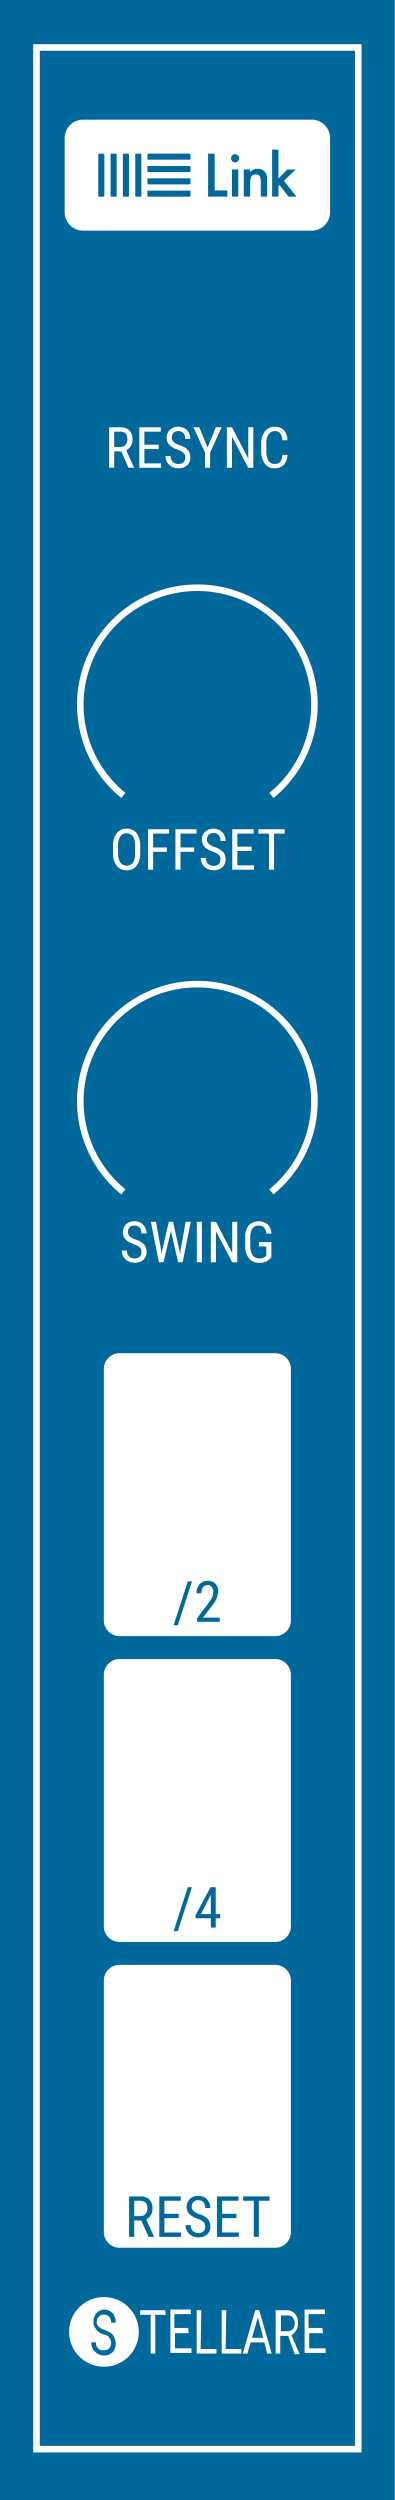
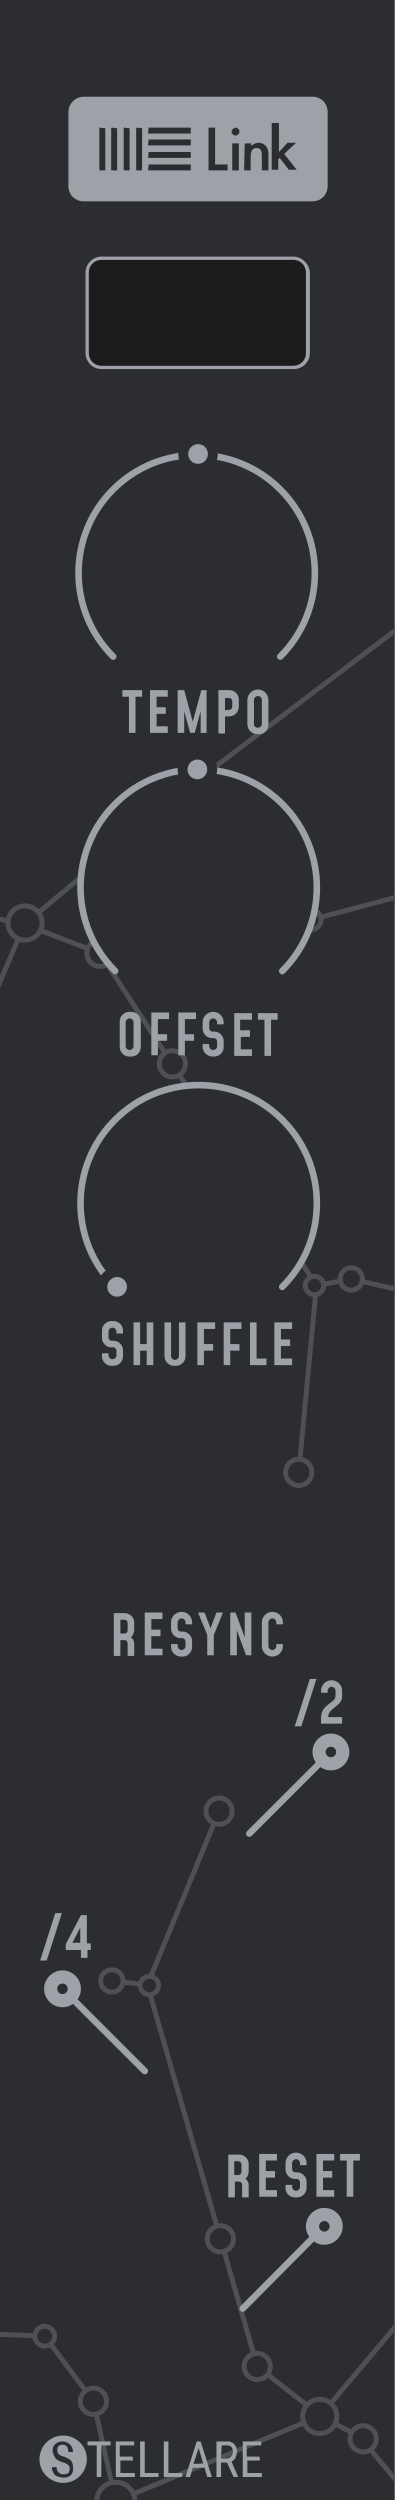
<svg xmlns="http://www.w3.org/2000/svg" id="Layer_1" data-name="Layer 1" width="60" height="380" viewBox="0 0 60 380">
-   <rect width="60" height="380" style="fill: #00689a" />
-   <path id="rect6" d="M18.041,252.176H41.959a2.388,2.388,0,0,1,2.258,2.499v38.001a2.388,2.388,0,0,1-2.258,2.499H18.041a2.388,2.388,0,0,1-2.258-2.499V254.675A2.388,2.388,0,0,1,18.041,252.176Z" style="fill: #fff" />
-   <path id="rect6-2" data-name="rect6" d="M18.041,298.661H41.959a2.388,2.388,0,0,1,2.258,2.499v38.001a2.388,2.388,0,0,1-2.258,2.499H18.041a2.388,2.388,0,0,1-2.258-2.499V301.161A2.388,2.388,0,0,1,18.041,298.661Z" style="fill: #fff" />
-   <g>
+   <defs>
+     <clipPath id="clip-path">
+       <rect width="60" height="380" fill="none" />
+     </clipPath>
+   </defs>
+   <g id="background">
+     <path id="path33453" d="M0,0H60V380H0Z" fill="#2c2d30" />
+   </g>
+   <g id="FUN">
    <g>
-       <circle cx="15.8" cy="354.447" r="5.3" style="fill: #fff" />
-       <path d="M15.8,354.847a2.285,2.285,0,0,1-1.2-.8,1.594,1.594,0,0,1-.4-1.2,1.901,1.901,0,0,1,.5-1.3,1.656,1.656,0,0,1,1.2-.5,1.613,1.613,0,0,1,.9.3,1.345,1.345,0,0,1,.6.7,2.958,2.958,0,0,1,.2,1h-.7a1.222,1.222,0,0,0-.3-.9,1.101,1.101,0,0,0-1.9.8.908.908,0,0,0,.3.7,1.934,1.934,0,0,0,.9.5,9.295,9.295,0,0,1,1,.5,1.794,1.794,0,0,1,.5.7,2.388,2.388,0,0,1,.2.9,1.901,1.901,0,0,1-.5,1.3,1.728,1.728,0,0,1-1.3.5,1.93,1.93,0,0,1-1-.3,2.336,2.336,0,0,1-.7-.7,1.645,1.645,0,0,1-.2-1h.7a1.061,1.061,0,0,0,1.2,1.2,1.136,1.136,0,0,0,.8-.3,1.217,1.217,0,0,0,0-1.6C16.6,355.147,16.2,354.947,15.8,354.847Z" style="fill: #00689a" />
+       <g clip-path="url(#clip-path)">
+         <g>
+           <g>
+             <line x1="45.4" y1="223.8" x2="48.1" y2="195.4" fill="none" stroke="#4f5056" stroke-linecap="round" stroke-miterlimit="10" stroke-width="0.75" />
+             <line x1="63" y1="196.6" x2="53.4" y2="194.4" fill="none" stroke="#4f5056" stroke-linecap="round" stroke-miterlimit="10" stroke-width="0.75" />
+             <line x1="48.1" y1="195.4" x2="53.4" y2="194.4" fill="none" stroke="#4f5056" stroke-linecap="round" stroke-miterlimit="10" stroke-width="0.75" />
+             <line x1="15.2" y1="144.9" x2="48.1" y2="195.4" fill="none" stroke="#4f5056" stroke-linecap="round" stroke-miterlimit="10" stroke-width="0.75" />
+             <line x1="3.7" y1="140.5" x2="15.2" y2="144.9" fill="none" stroke="#4f5056" stroke-linecap="round" stroke-miterlimit="10" stroke-width="0.75" />
+             <line x1="-7.8" y1="167.7" x2="3.7" y2="140.5" fill="none" stroke="#4f5056" stroke-linecap="round" stroke-miterlimit="10" stroke-width="0.75" />
+             <line x1="29.6" y1="118.9" x2="3.7" y2="140.5" fill="none" stroke="#4f5056" stroke-linecap="round" stroke-miterlimit="10" stroke-width="0.75" />
+             <line x1="37.4" y1="132.6" x2="29.6" y2="118.9" fill="none" stroke="#4f5056" stroke-linecap="round" stroke-miterlimit="10" stroke-width="0.75" />
+             <line x1="47.3" y1="139.8" x2="37.4" y2="132.6" fill="none" stroke="#4f5056" stroke-linecap="round" stroke-miterlimit="10" stroke-width="0.75" />
+             <line x1="74.1" y1="132.7" x2="47.3" y2="139.8" fill="none" stroke="#4f5056" stroke-linecap="round" stroke-miterlimit="10" stroke-width="0.75" />
+             <line x1="70" y1="88.3" x2="29.6" y2="118.9" fill="none" stroke="#4f5056" stroke-linecap="round" stroke-miterlimit="10" stroke-width="0.75" />
+             <line x1="-3.1" y1="139.1" x2="3.7" y2="140.5" fill="none" stroke="#4f5056" stroke-linecap="round" stroke-miterlimit="10" stroke-width="0.75" />
+           </g>
+           <g>
+             <circle cx="47.3" cy="139.8" r="1.5" fill="#2c2d30" stroke="#4f5056" stroke-linecap="round" stroke-miterlimit="10" stroke-width="0.75" />
+             <circle cx="37.4" cy="132.6" r="2" fill="#2c2d30" stroke="#4f5056" stroke-linecap="round" stroke-miterlimit="10" stroke-width="0.75" />
+             <circle cx="29.6" cy="118.9" r="2.9" fill="#2c2d30" stroke="#4f5056" stroke-linecap="round" stroke-miterlimit="10" stroke-width="0.75" />
+             <circle cx="15.2" cy="144.9" r="2" fill="#2c2d30" stroke="#4f5056" stroke-linecap="round" stroke-miterlimit="10" stroke-width="0.75" />
+             <circle cx="3.8" cy="140.3" r="2.6" fill="#2c2d30" stroke="#4f5056" stroke-linecap="round" stroke-miterlimit="10" stroke-width="0.75" />
+             <circle cx="26.2" cy="161.7" r="2" fill="#2c2d30" stroke="#4f5056" stroke-linecap="round" stroke-miterlimit="10" stroke-width="0.75" />
+             <circle cx="47.8" cy="195.4" r="1.4" fill="#2c2d30" stroke="#4f5056" stroke-linecap="round" stroke-miterlimit="10" stroke-width="0.75" />
+             <circle cx="53.4" cy="194.4" r="1.7" fill="#2c2d30" stroke="#4f5056" stroke-linecap="round" stroke-miterlimit="10" stroke-width="0.75" />
+             <circle cx="62.3" cy="196.6" r="2" fill="#2c2d30" stroke="#4f5056" stroke-linecap="round" stroke-miterlimit="10" stroke-width="0.75" />
+             <circle cx="45.4" cy="223.8" r="2" fill="#2c2d30" stroke="#4f5056" stroke-linecap="round" stroke-miterlimit="10" stroke-width="0.75" />
+           </g>
+         </g>
+       </g>
+       <g clip-path="url(#clip-path)">
+         <g>
+           <g>
+             <line x1="33.3" y1="275.3" x2="22.4" y2="301.7" fill="none" stroke="#4f5056" stroke-linecap="round" stroke-miterlimit="10" stroke-width="0.75" />
+             <line x1="22.4" y1="301.7" x2="17" y2="301.1" fill="none" stroke="#4f5056" stroke-linecap="round" stroke-miterlimit="10" stroke-width="0.75" />
+             <line x1="39.1" y1="359.7" x2="22.4" y2="301.7" fill="none" stroke="#4f5056" stroke-linecap="round" stroke-miterlimit="10" stroke-width="0.75" />
+             <line x1="48.7" y1="367.2" x2="39.1" y2="359.7" fill="none" stroke="#4f5056" stroke-linecap="round" stroke-miterlimit="10" stroke-width="0.75" />
+             <line x1="67.7" y1="344.6" x2="48.7" y2="367.2" fill="none" stroke="#4f5056" stroke-linecap="round" stroke-miterlimit="10" stroke-width="0.75" />
+             <line x1="17.6" y1="380.2" x2="48.7" y2="367.2" fill="none" stroke="#4f5056" stroke-linecap="round" stroke-miterlimit="10" stroke-width="0.75" />
+             <line x1="14.2" y1="365" x2="17.6" y2="380.2" fill="none" stroke="#4f5056" stroke-linecap="round" stroke-miterlimit="10" stroke-width="0.75" />
+             <line x1="6.8" y1="355.1" x2="14.2" y2="365" fill="none" stroke="#4f5056" stroke-linecap="round" stroke-miterlimit="10" stroke-width="0.75" />
+             <line x1="-20.8" y1="354" x2="6.8" y2="355.1" fill="none" stroke="#4f5056" stroke-linecap="round" stroke-miterlimit="10" stroke-width="0.75" />
+             <line x1="-29.9" y1="397.7" x2="17.6" y2="380.2" fill="none" stroke="#4f5056" stroke-linecap="round" stroke-miterlimit="10" stroke-width="0.75" />
+             <line x1="54.8" y1="370.5" x2="48.7" y2="367.2" fill="none" stroke="#4f5056" stroke-linecap="round" stroke-miterlimit="10" stroke-width="0.75" />
+             <line x1="68.1" y1="386.6" x2="54.8" y2="370.5" fill="none" stroke="#4f5056" stroke-linecap="round" stroke-miterlimit="10" stroke-width="0.75" />
+           </g>
+           <g>
+             <circle cx="6.8" cy="355.1" r="1.5" fill="#2c2d30" stroke="#4f5056" stroke-linecap="round" stroke-miterlimit="10" stroke-width="0.75" />
+             <circle cx="14.2" cy="365" r="2" fill="#2c2d30" stroke="#4f5056" stroke-linecap="round" stroke-miterlimit="10" stroke-width="0.75" />
+             <circle cx="17.6" cy="380.2" r="2.9" fill="#2c2d30" stroke="#4f5056" stroke-linecap="round" stroke-miterlimit="10" stroke-width="0.75" />
+             <circle cx="39.1" cy="359.7" r="2" fill="#2c2d30" stroke="#4f5056" stroke-linecap="round" stroke-miterlimit="10" stroke-width="0.75" />
+             <circle cx="48.6" cy="367.3" r="2.6" fill="#2c2d30" stroke="#4f5056" stroke-linecap="round" stroke-miterlimit="10" stroke-width="0.75" />
+             <circle cx="55.2" cy="370.7" r="2" fill="#2c2d30" stroke="#4f5056" stroke-linecap="round" stroke-miterlimit="10" stroke-width="0.75" />
+             <circle cx="33.5" cy="340.3" r="2" fill="#2c2d30" stroke="#4f5056" stroke-linecap="round" stroke-miterlimit="10" stroke-width="0.75" />
+             <circle cx="22.7" cy="301.8" r="1.4" fill="#2c2d30" stroke="#4f5056" stroke-linecap="round" stroke-miterlimit="10" stroke-width="0.75" />
+             <circle cx="16.999" cy="301.101" r="1.7" transform="translate(-3.07034 0.18906) rotate(-0.58443)" fill="#2c2d30" stroke="#4f5056" stroke-linecap="round" stroke-miterlimit="10" stroke-width="0.75" />
+             <circle cx="33.3" cy="275.3" r="2" fill="#2c2d30" stroke="#4f5056" stroke-linecap="round" stroke-miterlimit="10" stroke-width="0.75" />
+           </g>
+         </g>
+       </g>
+     </g>
+   </g>
+   <g id="PRINT">
+     <path d="M17.2,99.8a17.961,17.961,0,1,1,25.4,0" fill="#2c2d30" stroke="#9ea1a8" stroke-linecap="round" stroke-miterlimit="10" />
+     <g>
+       <line x1="36.9" y1="350.9" x2="49.2" y2="338.5" fill="none" stroke="#9ea1a8" stroke-linecap="round" stroke-miterlimit="10" />
+       <g>
+         <circle cx="49.3" cy="338.4" r="2.3" fill="#9ea1a8" stroke="#9ea1a8" stroke-linecap="round" stroke-miterlimit="10" />
+         <circle cx="49.3" cy="338.4" r="0.8" fill="#2c2d30" />
+       </g>
    </g>
    <g>
-       <path d="M25.2,351.847H23.6v5.9h-.7v-5.9H21.3v-.7h3.8Z" style="fill: #fff" />
-       <path d="M28.7,354.647H26.6v2.3h2.5v.7H25.9v-6.6H29v.7H26.5v2.1h2.1Z" style="fill: #fff" />
-       <path d="M30.5,357.047h2.4v.7h-3v-6.6h.7Z" style="fill: #fff" />
-       <path d="M34.3,357.047h2.4v.7h-3v-6.6h.7Z" style="fill: #fff" />
-       <path d="M40.2,356.047H38.1l-.5,1.7h-.7l1.9-6.6h.6l1.9,6.6h-.7Zm-1.9-.7H40l-.8-3.1Z" style="fill: #fff" />
-       <path d="M43.8,355.047H42.6v2.7h-.7v-6.6h1.6a1.728,1.728,0,0,1,1.3.5,2.07,2.07,0,0,1,.5,1.5,2.016,2.016,0,0,1-.3,1.1,2.337,2.337,0,0,1-.7.7l1.2,2.8v.1h-.7Zm-1.1-.7h1a1.136,1.136,0,0,0,.8-.3,1.5,1.5,0,0,0,0-1.8.984.984,0,0,0-.8-.3h-1Z" style="fill: #fff" />
-       <path d="M49.1,354.647H47v2.3h2.5v.7H46.3v-6.6h3.1v.7H46.9v2.1H49Z" style="fill: #fff" />
+       <line x1="22" y1="314.8" x2="9.6" y2="302.4" fill="none" stroke="#9ea1a8" stroke-linecap="round" stroke-miterlimit="10" />
+       <g>
+         <circle cx="9.5" cy="302.3" r="2.3" fill="#9ea1a8" stroke="#9ea1a8" stroke-linecap="round" stroke-miterlimit="10" />
+         <circle cx="9.5" cy="302.3" r="0.8" fill="#2c2d30" />
+       </g>
+     </g>
+     <g>
+       <line x1="37.9" y1="278.7" x2="50.2" y2="266.4" fill="none" stroke="#9ea1a8" stroke-linecap="round" stroke-miterlimit="10" />
+       <g>
+         <circle cx="50.3" cy="266.3" r="2.3" fill="#9ea1a8" stroke="#9ea1a8" stroke-linecap="round" stroke-miterlimit="10" />
+         <circle cx="50.3" cy="266.3" r="0.8" fill="#2c2d30" />
+       </g>
+     </g>
+     <g>
+       <circle cx="30.1" cy="69" r="2.3" fill="#9ea1a8" />
+       <path d="M30.1,67.5A1.5,1.5,0,1,1,28.6,69a1.538,1.538,0,0,1,1.5-1.5m0-1.5a3,3,0,1,0,3,3,2.946,2.946,0,0,0-3-3Z" fill="#2c2d30" />
+     </g>
+     <g>
+       <path d="M9.6,370.2a3.6,3.6,0,1,0,3.6,3.6A3.585,3.585,0,0,0,9.6,370.2Zm1.2,6a1.594,1.594,0,0,1-1.2.4,2.92,2.92,0,0,1-.9-.2.902.902,0,0,1-.6-.6,1.077,1.077,0,0,1-.2-.8h.7a1.135,1.135,0,0,0,.3.8.984.984,0,0,0,.8.3,1.445,1.445,0,0,0,.7-.2,1.421,1.421,0,0,0,.2-.6.845.845,0,0,0-.2-.6,1.915,1.915,0,0,0-.8-.4,3.919,3.919,0,0,1-.9-.4.998.998,0,0,1-.4-.5,1.898,1.898,0,0,1-.3-.9,1.16,1.16,0,0,1,.4-1,1.504,1.504,0,0,1,1.1-.4,1.884,1.884,0,0,1,.8.2,1.698,1.698,0,0,1,.6.6,1.884,1.884,0,0,1,.2.8h-.7a1.884,1.884,0,0,0-.2-.8.779.779,0,0,0-.7-.3.845.845,0,0,0-.6.2,1,1,0,0,0,0,1.2,1.506,1.506,0,0,0,.8.4,3.581,3.581,0,0,1,1.1.6,1.689,1.689,0,0,1,.3,1A1.448,1.448,0,0,1,10.8,376.2Z" fill="#9ea1a8" />
+       <path d="M16.8,371.7H15.4v4.8h-.7v-4.8H13.3v-.6h3.5Z" fill="#9ea1a8" />
+       <path d="M20.2,374H18.3v1.9h2.2v.6H17.6v-5.4h2.8v.6H18.2v1.7h1.9C20.2,373.4,20.2,374,20.2,374Z" fill="#9ea1a8" />
+       <path d="M22,375.9h2.1v.6H21.3v-5.4H22Z" fill="#9ea1a8" />
+       <path d="M25.6,375.9h2.1v.6H24.9v-5.4h.7Z" fill="#9ea1a8" />
+       <path d="M31.1,375.1H29.3l-.4,1.4h-.7l1.7-5.4h.6l1.7,5.4h-.7Zm-1.7-.6h1.5l-.7-2.4Z" fill="#9ea1a8" />
+       <path d="M34.5,374.3h-.9v2.2h-.7v-5.4h1.5a1.414,1.414,0,0,1,1.6,1.6,2.92,2.92,0,0,1-.2.9c-.1.2-.4.4-.6.6l1,2.3h-.7Zm-.9-.6h.8a1.025,1.025,0,0,0,1-1c0-.7-.3-1-.9-1h-.8l-.1,2Z" fill="#9ea1a8" />
+       <path d="M39.5,374H37.6v1.9h2.2v.6H36.9v-5.4h2.8v.6H37.5v1.7h1.9C39.5,373.4,39.5,374,39.5,374Z" fill="#9ea1a8" />
+     </g>
+     <g>
+       <path d="M12.7,14.7H47.5A2.263,2.263,0,0,1,49.8,17V28.3a2.263,2.263,0,0,1-2.3,2.3H12.7a2.263,2.263,0,0,1-2.3-2.3V17A2.326,2.326,0,0,1,12.7,14.7Z" fill="#9ea1a8" />
+       <g>
+         <path d="M32.7,19.4V25h1.9v.9H31.7V19.4Z" fill="#2c2d30" />
+         <path d="M35.8,19.4a.6.6,0,1,1-.6.6c0-.3.3-.5.6-.6Zm.5,2.4v4.1h-1V21.8Z" fill="#2c2d30" />
+         <path d="M37.2,21.8h1v.4a1.606,1.606,0,0,1,1.1-.5,1.425,1.425,0,0,1,1.2.6,2.016,2.016,0,0,1,.3,1.1v2.5h-1V23.6c0-1-.4-1.1-.8-1.1s-.9.1-.9,1.4v2h-1Z" fill="#2c2d30" />
+         <path d="M42.4,18.7v4.4l1.3-1.4H45l-1.8,1.7,1.9,2.4H43.9L42.5,24l-.2.2v1.6h-1V18.7Z" fill="#2c2d30" />
+         <path d="M22.6,19.4h0l-.1.8c0,.1,0,.1.1.1h6.3c.1,0,.1,0,.1-.1h0v-.7c0-.1,0-.1-.1-.1Zm0,1.8c-.1,0-.1.1,0,0l-.1.8c0,.1,0,.1.1.1h6.3c.1,0,.1,0,.1-.1h0v-.7c0-.1,0-.1-.1-.1Zm0,1.9c-.1,0-.1.1,0,0l-.1.8c0,.1,0,.1.1.1h6.3c.1,0,.1,0,.1-.1h0v-.7c0-.1,0-.1-.1-.1Zm0,1.9h0l-.1.8c0,.1,0,.1.1.1h6.3c.1,0,.1,0,.1-.1h0v-.7c0-.1,0-.1-.1-.1Zm-1-5.5c0-.1-.1-.1,0,0l-.8-.1c-.1,0-.1,0-.1.1v6.3c0,.1,0,.1.1.1h.7c.1,0,.1,0,.1-.1Zm-1.9,0h0l-.8-.1c-.1,0-.1,0-.1.1v6.3c0,.1,0,.1.1.1h.7c.1,0,.1,0,.1-.1Zm-1.9,0h0l-.8-.1c-.1,0-.1,0-.1.1v6.3c0,.1,0,.1.1.1h.7c.1,0,.1,0,.1-.1Zm-1.8,0c0-.1-.1-.1,0,0l-.8-.1c-.1,0-.1,0-.1.1v6.3c0,.1,0,.1.1.1h.7c.1,0,.1,0,.1-.1Z" fill="#2c2d30" />
+       </g>
+     </g>
+     <g>
+       <path d="M17.5,147.6a17.961,17.961,0,1,1,25.4,0" fill="#2c2d30" stroke="#9ea1a8" stroke-linecap="round" stroke-miterlimit="10" />
+       <g>
+         <circle cx="30" cy="116.95" r="2.3" fill="#9ea1a8" />
+         <path d="M30,115.45a1.5,1.5,0,1,1-1.5,1.5,1.538,1.538,0,0,1,1.5-1.5m0-1.5a3,3,0,1,0,3,3,2.946,2.946,0,0,0-3-3Z" fill="#2c2d30" />
+       </g>
+       <circle cx="30.2" cy="134.9" r="18" fill="none" />
+     </g>
+     <g>
+       <path d="M17.5,195.6a17.961,17.961,0,1,1,25.4,0" fill="#2c2d30" stroke="#9ea1a8" stroke-linecap="round" stroke-miterlimit="10" />
+       <g>
+         <circle cx="17.8" cy="195.6" r="2.3" fill="#9ea1a8" />
+         <path d="M17.8,194.1a1.5,1.5,0,1,1-1.5,1.5,1.538,1.538,0,0,1,1.5-1.5m0-1.5a3,3,0,1,0,3,3,2.946,2.946,0,0,0-3-3Z" fill="#2c2d30" />
+       </g>
+       <circle cx="30.2" cy="182.9" r="18" fill="none" />
+     </g>
+     <g>
+       <path d="M15.5,206v-.3h1v.3a.6.6,0,1,0,1.2,0v-.6a.53.53,0,0,0-.6-.6,1.472,1.472,0,0,1-1.6-1.6v-.8a1.472,1.472,0,0,1,1.6-1.6,1.472,1.472,0,0,1,1.6,1.6v.3h-1v-.3a.6.6,0,1,0-1.2,0v.8a.53.53,0,0,0,.6.6,1.472,1.472,0,0,1,1.6,1.6v.6a1.472,1.472,0,0,1-1.6,1.6A1.47,1.47,0,0,1,15.5,206Z" fill="#9ea1a8" />
+       <path d="M20.3,201h1v3.3h1V201h1v6.5h-1v-2.2h-1v2.2h-1Z" fill="#9ea1a8" />
+       <path d="M28.2,206a1.472,1.472,0,0,1-1.6,1.6A1.472,1.472,0,0,1,25,206v-5h1v5.1a.6.6,0,1,0,1.2,0V201h1Z" fill="#9ea1a8" />
+       <path d="M30,201h2.7v1H31v2.3h1.4v1H31v2.2H30Z" fill="#9ea1a8" />
+       <path d="M34,201h2.7v1H35v2.3h1.4v1H35v2.2H34Z" fill="#9ea1a8" />
+       <path d="M39,206.5h1.5v1H38V201h1Z" fill="#9ea1a8" />
+       <path d="M44.4,202H42.7v1.6h1.4v1H42.7v1.9h1.7v1H41.7V201h2.7Z" fill="#9ea1a8" />
+     </g>
+     <g>
+       <path d="M19.9,248.9a1.05,1.05,0,0,1,.5.9v1.9h-1v-1.9a.472.472,0,0,0-.5-.5h-.6v2.4h-1v-6.5h1.6a1.446,1.446,0,0,1,1.5,1.6v1A1.606,1.606,0,0,1,19.9,248.9Zm-.5-2.2a.472.472,0,0,0-.5-.5h-.6v2.1h.6a.472.472,0,0,0,.5-.5Z" fill="#9ea1a8" />
+       <path d="M24.7,246.1H23v1.6h1.4v1H23v1.9h1.7v1H22v-6.5h2.7Z" fill="#9ea1a8" />
+       <path d="M26,250.2v-.3h1v.3a.6.6,0,1,0,1.2,0v-.6a.53.53,0,0,0-.6-.6,1.472,1.472,0,0,1-1.6-1.6v-.8a1.6,1.6,0,1,1,3.2,0v.3h-1v-.3a.6.6,0,1,0-1.2,0v.8a.53.53,0,0,0,.6.6,1.472,1.472,0,0,1,1.6,1.6v.6a1.472,1.472,0,0,1-1.6,1.6A1.522,1.522,0,0,1,26,250.2Z" fill="#9ea1a8" />
+       <path d="M33.9,245.1l-1.4,3.4v3.1h-1v-3.1l-1.4-3.4h1l.9,2.4.9-2.4Z" fill="#9ea1a8" />
+       <path d="M38.2,245.1v6.5h-.8L36,247.8v3.8H35v-6.5h.8l1.4,3.8v-3.8Z" fill="#9ea1a8" />
+       <path d="M43,250.2a1.6,1.6,0,1,1-3.2,0v-3.6a1.6,1.6,0,1,1,3.2,0v.3H42v-.3a.6.6,0,1,0-1.2,0v3.6a.6.6,0,1,0,1.2,0v-.3h1Z" fill="#9ea1a8" />
+     </g>
+     <g>
+       <path d="M18.2,159v-3.6a1.472,1.472,0,0,1,1.6-1.6,1.472,1.472,0,0,1,1.6,1.6V159a1.472,1.472,0,0,1-1.6,1.6A1.472,1.472,0,0,1,18.2,159Zm2.1,0v-3.6a.6.6,0,1,0-1.2,0V159a.6.6,0,1,0,1.2,0Z" fill="#9ea1a8" />
+       <path d="M23,153.9h2.7v1H24v2.3h1.4v1H24v2.2H23Z" fill="#9ea1a8" />
+       <path d="M27.1,153.9h2.7v1H28.1v2.3h1.4v1H28.1v2.2h-1Z" fill="#9ea1a8" />
+       <path d="M30.8,159v-.3h1v.3a.6.6,0,1,0,1.2,0v-.6a.53.53,0,0,0-.6-.6,1.472,1.472,0,0,1-1.6-1.6v-.8a1.6,1.6,0,1,1,3.2,0v.3H33v-.3a.6.6,0,1,0-1.2,0v.8a.53.53,0,0,0,.6.6,1.472,1.472,0,0,1,1.6,1.6v.6a1.472,1.472,0,0,1-1.6,1.6A1.522,1.522,0,0,1,30.8,159Z" fill="#9ea1a8" />
+       <path d="M38.2,155H36.5v1.6H38v1H36.6v1.9h1.7v1H35.6V154h2.7v1Z" fill="#9ea1a8" />
+       <path d="M40.2,155h-1v-1h3v1h-1v5.5h-1Z" fill="#9ea1a8" />
+     </g>
+     <g>
+       <path d="M19.6,105.9h-1v-1h3v1h-1v5.5h-1Z" fill="#9ea1a8" />
+       <path d="M25.5,105.9H23.8v1.6h1.4v1H23.8v1.9h1.7v1H22.8v-6.5h2.7Z" fill="#9ea1a8" />
+       <path d="M31.4,104.9v6.5h-.9v-3.3l-.9,3.3h-.7l-.9-3.3v3.3H27v-6.5h1l1.3,4.8,1.3-4.8Z" fill="#9ea1a8" />
+       <path d="M33.2,104.9h1.6a1.446,1.446,0,0,1,1.5,1.6v.8a1.499,1.499,0,0,1-1.5,1.6h-.6v2.6h-1Zm1.6,3a.472.472,0,0,0,.5-.5v-.8a.472.472,0,0,0-.5-.5h-.6V108C34.2,107.9,34.8,107.9,34.8,107.9Z" fill="#9ea1a8" />
+       <path d="M37.6,110v-3.6a1.6,1.6,0,0,1,3.2,0V110a1.472,1.472,0,0,1-1.6,1.6A1.522,1.522,0,0,1,37.6,110Zm2.2,0v-3.6a.6.6,0,0,0-1.2,0V110a.53.53,0,0,0,.6.6A.576.576,0,0,0,39.8,110Z" fill="#9ea1a8" />
+     </g>
+     <g>
+       <path d="M37.3,331.2a1.05,1.05,0,0,1,.5.9V334h-1v-1.9a.472.472,0,0,0-.5-.5h-.6V334h-1v-6.5h1.6a1.446,1.446,0,0,1,1.5,1.6v1A1.606,1.606,0,0,1,37.3,331.2Zm-.6-2.2a.472.472,0,0,0-.5-.5h-.6v2.1h.6a.472.472,0,0,0,.5-.5Z" fill="#9ea1a8" />
+       <path d="M42.1,328.4H40.4V330h1.4v1H40.4v1.9h1.7v1H39.4v-6.5h2.7Z" fill="#9ea1a8" />
+       <path d="M43.4,332.4v-.3h1v.3a.6.6,0,1,0,1.2,0v-.6a.53.53,0,0,0-.6-.6,1.472,1.472,0,0,1-1.6-1.6v-.8a1.6,1.6,0,1,1,3.2,0v.3h-1v-.3a.6.6,0,1,0-1.2,0v.8a.53.53,0,0,0,.6.6,1.472,1.472,0,0,1,1.6,1.6v.6A1.472,1.472,0,0,1,45,334,1.427,1.427,0,0,1,43.4,332.4Z" fill="#9ea1a8" />
+       <path d="M50.8,328.4H49.1V330h1.4v1H49.1v1.9h1.7v1H48.1v-6.5h2.7Z" fill="#9ea1a8" />
+       <path d="M52.7,328.4h-1v-1h3v1h-1v5.5h-1Z" fill="#9ea1a8" />
+     </g>
+     <g>
+       <path d="M8.4,290.8h1L7.1,298h-1Z" fill="#9ea1a8" />
+       <path d="M13.8,295.4v1h-.5v1.2h-1v-1.2H10v-.9l2.3-4.4h.9v4.3ZM12.2,293,11,295.3h1.2Z" fill="#9ea1a8" />
+     </g>
+     <g>
+       <path d="M47.1,255.2h1l-2.3,7.2h-1Z" fill="#9ea1a8" />
+       <path d="M49.9,260.9v.1H52v1H48.8v-.9c0-2.1,2.2-2.2,2.2-3.3V257a.6.6,0,1,0-1.2,0v.3h-1V257a1.6,1.6,0,1,1,3.2,0v.8C52.1,259.3,49.9,259.6,49.9,260.9Z" fill="#9ea1a8" />
    </g>
  </g>
-   <rect x="10.331" y="18.685" width="39.338" height="15.876" rx="2.28" ry="2.28" style="fill: #fff;stroke: #fff;stroke-miterlimit: 10" />
-   <g>
-     <path d="M32.631,23.353v5.594H34.551v.941H31.631V23.353Z" style="fill: #00689a" />
-     <path d="M35.738,23.441a.617.617,0,1,1-.617.617.603.603,0,0,1,.588-.617Q35.723,23.441,35.738,23.441Zm.48,2.322v4.125h-.96V25.763Z" style="fill: #00689a" />
-     <path d="M37.053,25.763h.96v.382a1.421,1.421,0,0,1,1.117-.49,1.379,1.379,0,0,1,1.215.558,1.844,1.844,0,0,1,.255,1.146v2.528h-.96V27.596c0-1.048-.392-1.078-.754-1.078-.431,0-.872.059-.872,1.391v1.979h-.96Z" style="fill: #00689a" />
-     <path d="M42.32,22.746v4.399l1.342-1.381h1.274l-1.773,1.715,1.901,2.41h-1.215l-1.352-1.764-.176.176v1.587h-.96V22.746Z" style="fill: #00689a" />
-     <path d="M22.5,23.349a.107.107,0,0,0-.092.1v.716a.109.109,0,0,0,.092.108h6.349a.103.103,0,0,0,.1-.106l-0-.002v-.716a.101.101,0,0,0-.1-.1Zm0,1.881a.107.107,0,0,0-.092.1v.716a.109.109,0,0,0,.092.108h6.349a.103.103,0,0,0,.1-.106l-0-.002v-.716a.101.101,0,0,0-.1-.1Zm0,1.872a.107.107,0,0,0-.092.1v.716a.109.109,0,0,0,.092.108h6.349a.103.103,0,0,0,.1-.106l-0-.002v-.716a.101.101,0,0,0-.1-.1Zm0,1.872a.107.107,0,0,0-.092.1v.716a.109.109,0,0,0,.092.108h6.349a.103.103,0,0,0,.1-.106l-0-.002v-.716a.101.101,0,0,0-.1-.1Zm-1.015-5.525a.107.107,0,0,0-.1-.092h-.716a.109.109,0,0,0-.108.092v6.349a.103.103,0,0,0,.106.1l.002-0h.716a.101.101,0,0,0,.1-.1Zm-1.881,0a.107.107,0,0,0-.1-.092h-.716a.109.109,0,0,0-.108.092v6.349a.103.103,0,0,0,.106.1l.001,0,.716,0a.101.101,0,0,0,.1-.1Zm-1.872,0a.107.107,0,0,0-.1-.092H16.917a.109.109,0,0,0-.108.092v6.349a.103.103,0,0,0,.106.1l.002-0h.716a.101.101,0,0,0,.1-.1Zm-1.872,0a.107.107,0,0,0-.1-.092h-.715a.109.109,0,0,0-.108.092v6.349a.103.103,0,0,0,.106.1l.002-0h.716a.101.101,0,0,0,.1-.1Z" style="fill: #00689a" />
+   <g id="SCREENS">
+     <g>
+       <path d="M15.4,55.8a2.051,2.051,0,0,1-2.1-2.1V41.4a2.051,2.051,0,0,1,2.1-2.1H44.7a2.051,2.051,0,0,1,2.1,2.1V53.7a2.051,2.051,0,0,1-2.1,2.1Z" fill="#1c1c1c" />
+       <path d="M44.6,39.5a1.899,1.899,0,0,1,1.9,1.9V53.7a1.899,1.899,0,0,1-1.9,1.9H15.4a1.899,1.899,0,0,1-1.9-1.9V41.4a1.899,1.899,0,0,1,1.9-1.9H44.6m0-.5H15.4A2.433,2.433,0,0,0,13,41.4V53.7a2.433,2.433,0,0,0,2.4,2.4H44.7a2.433,2.433,0,0,0,2.4-2.4V41.4A2.595,2.595,0,0,0,44.6,39Z" fill="#9ea1a8" />
+     </g>
  </g>
-   <g>
-     <path d="M18.44,68.61H17.359v2.488h-.777V64.949h1.723a1.841,1.841,0,0,1,1.369.471,1.885,1.885,0,0,1,.464,1.379,1.915,1.915,0,0,1-.251.995,1.586,1.586,0,0,1-.712.64l1.191,2.614v.051h-.832Zm-1.081-.663h.938a1.005,1.005,0,0,0,.775-.313,1.187,1.187,0,0,0,.29-.838q0-1.185-1.073-1.185h-.929Z" style="fill: #fff" />
-     <path d="M24.121,68.256H21.946v2.179H24.48v.663H21.173V64.949H24.438v.663H21.946v1.981h2.175Z" style="fill: #fff" />
-     <path d="M28.154,69.544a.946.946,0,0,0-.249-.706,2.553,2.553,0,0,0-.899-.477,3.901,3.901,0,0,1-.995-.488,1.731,1.731,0,0,1-.516-.583,1.73,1.73,0,0,1,.317-1.954,1.759,1.759,0,0,1,1.278-.473,1.904,1.904,0,0,1,.963.241,1.647,1.647,0,0,1,.65.671,1.991,1.991,0,0,1,.228.946H28.154a1.294,1.294,0,0,0-.274-.883.995.995,0,0,0-.79-.312.973.973,0,0,0-.727.262,1.006,1.006,0,0,0-.258.736.858.858,0,0,0,.279.651,2.474,2.474,0,0,0,.862.47,2.968,2.968,0,0,1,1.299.74,1.665,1.665,0,0,1,.391,1.149,1.554,1.554,0,0,1-.486,1.197,1.87,1.87,0,0,1-1.322.45,2.128,2.128,0,0,1-.991-.234,1.774,1.774,0,0,1-.714-.659,1.832,1.832,0,0,1-.26-.974h.777a1.193,1.193,0,0,0,.319.887,1.176,1.176,0,0,0,.868.317,1.035,1.035,0,0,0,.769-.262A.975.975,0,0,0,28.154,69.544Z" style="fill: #fff" />
-     <path d="M31.55,68.036l1.259-3.087h.873l-1.747,3.856v2.293h-.773V68.805l-1.748-3.856h.878Z" style="fill: #fff" />
-     <path d="M38.502,71.098h-.777L35.263,66.359v4.739h-.777V64.949h.777l2.471,4.76V64.949H38.502Z" style="fill: #fff" />
-     <path d="M43.697,69.143a2.279,2.279,0,0,1-.556,1.514,1.884,1.884,0,0,1-1.426.526,1.763,1.763,0,0,1-1.47-.703,3.037,3.037,0,0,1-.545-1.907V67.458a2.945,2.945,0,0,1,.56-1.896,1.853,1.853,0,0,1,1.527-.697,1.776,1.776,0,0,1,1.379.532,2.332,2.332,0,0,1,.53,1.524H42.916a1.9,1.9,0,0,0-.317-1.073.991.991,0,0,0-.811-.321,1.104,1.104,0,0,0-.968.492,2.554,2.554,0,0,0-.338,1.442v1.128a2.69,2.69,0,0,0,.315,1.432,1.018,1.018,0,0,0,.918.499,1.11,1.11,0,0,0,.87-.3,1.891,1.891,0,0,0,.33-1.077Z" style="fill: #fff" />
-   </g>
-   <g>
-     <path d="M21.312,129.66a3.067,3.067,0,0,1-.537,1.938,1.828,1.828,0,0,1-1.525.68,1.851,1.851,0,0,1-1.501-.661,2.924,2.924,0,0,1-.572-1.869v-1.157a3.072,3.072,0,0,1,.545-1.933,1.819,1.819,0,0,1,1.521-.699,1.841,1.841,0,0,1,1.514.669,3.018,3.018,0,0,1,.556,1.911Zm-.773-1.077a2.637,2.637,0,0,0-.319-1.451,1.226,1.226,0,0,0-1.943.006,2.547,2.547,0,0,0-.332,1.419v1.103a2.605,2.605,0,0,0,.327,1.436,1.229,1.229,0,0,0,1.941.038,2.569,2.569,0,0,0,.325-1.398Z" style="fill: #fff" />
-     <path d="M25.358,129.478H23.28v2.716h-.773v-6.149H25.709v.663H23.28v2.107h2.078Z" style="fill: #fff" />
-     <path d="M29.514,129.478H27.436v2.716h-.773v-6.149h3.202v.663H27.436v2.107h2.078Z" style="fill: #fff" />
-     <path d="M33.506,130.64a.946.946,0,0,0-.249-.706,2.553,2.553,0,0,0-.899-.477,3.906,3.906,0,0,1-.995-.488,1.731,1.731,0,0,1-.516-.583,1.729,1.729,0,0,1,.317-1.954,1.759,1.759,0,0,1,1.277-.473,1.903,1.903,0,0,1,.963.241,1.652,1.652,0,0,1,.651.671,1.985,1.985,0,0,1,.229.946h-.778a1.297,1.297,0,0,0-.274-.883.996.996,0,0,0-.79-.312.973.973,0,0,0-.727.262,1.006,1.006,0,0,0-.258.736.856.856,0,0,0,.279.651,2.467,2.467,0,0,0,.861.47,2.965,2.965,0,0,1,1.299.74,1.664,1.664,0,0,1,.392,1.149,1.553,1.553,0,0,1-.486,1.197,1.871,1.871,0,0,1-1.322.45,2.127,2.127,0,0,1-.99-.234,1.776,1.776,0,0,1-.714-.659,1.832,1.832,0,0,1-.26-.974H31.293a1.192,1.192,0,0,0,.318.887,1.177,1.177,0,0,0,.868.317,1.034,1.034,0,0,0,.769-.262A.974.974,0,0,0,33.506,130.64Z" style="fill: #fff" />
-     <path d="M38.249,129.352H36.073v2.179h2.534v.663H35.301v-6.149h3.265v.663H36.073v1.981H38.249Z" style="fill: #fff" />
-     <path d="M43.275,126.708H41.657v5.486h-.772v-5.486H39.271v-.663h4.004Z" style="fill: #fff" />
-   </g>
-   <g>
-     <path d="M21.499,190.306a.946.946,0,0,0-.249-.706,2.553,2.553,0,0,0-.899-.477,3.901,3.901,0,0,1-.995-.488,1.731,1.731,0,0,1-.516-.583,1.73,1.73,0,0,1,.317-1.954,1.759,1.759,0,0,1,1.278-.473,1.904,1.904,0,0,1,.963.241,1.647,1.647,0,0,1,.65.671,1.991,1.991,0,0,1,.228.946H21.499a1.294,1.294,0,0,0-.274-.883.995.995,0,0,0-.79-.312.973.973,0,0,0-.727.262,1.006,1.006,0,0,0-.258.736.858.858,0,0,0,.279.651,2.474,2.474,0,0,0,.862.47,2.968,2.968,0,0,1,1.299.74,1.665,1.665,0,0,1,.391,1.149,1.554,1.554,0,0,1-.486,1.197,1.87,1.87,0,0,1-1.322.45,2.128,2.128,0,0,1-.991-.234,1.772,1.772,0,0,1-.714-.659,1.832,1.832,0,0,1-.26-.974h.777a1.193,1.193,0,0,0,.319.887,1.175,1.175,0,0,0,.868.317,1.037,1.037,0,0,0,.769-.262A.977.977,0,0,0,21.499,190.306Z" style="fill: #fff" />
-     <path d="M24.469,189.922l.08.688.123-.608.984-4.291h.646l.955,4.291.123.625.088-.709.752-4.207h.773l-1.225,6.149h-.697l-1.026-4.481-.063-.363-.063.363L24.853,191.86h-.701l-1.221-6.149h.773Z" style="fill: #fff" />
-     <path d="M30.69,191.86H29.917v-6.149h.773Z" style="fill: #fff" />
-     <path d="M36.062,191.86h-.777l-2.462-4.739v4.739H32.046v-6.149h.777l2.471,4.76v-4.76h.769Z" style="fill: #fff" />
-     <path d="M41.249,191.096l-.135.169a2.123,2.123,0,0,1-1.707.681,1.955,1.955,0,0,1-1.564-.661,2.832,2.832,0,0,1-.581-1.869v-1.208a3.052,3.052,0,0,1,.518-1.937,2.182,2.182,0,0,1,2.923-.156,2.039,2.039,0,0,1,.547,1.396h-.772a1.557,1.557,0,0,0-.319-.897,1.019,1.019,0,0,0-.825-.323,1.11,1.11,0,0,0-.972.433,2.483,2.483,0,0,0-.321,1.383v1.254a2.433,2.433,0,0,0,.354,1.426,1.178,1.178,0,0,0,1.019.497,1.348,1.348,0,0,0,.95-.303l.114-.105v-1.413h-1.124v-.663H41.249Z" style="fill: #fff" />
-   </g>
-   <g>
-     <path d="M21.481,337.513H20.4V340h-.777v-6.149H21.346a1.843,1.843,0,0,1,1.369.471,1.887,1.887,0,0,1,.464,1.379,1.917,1.917,0,0,1-.251.995,1.585,1.585,0,0,1-.712.64l1.191,2.614V340h-.832Zm-1.081-.663h.938a1.003,1.003,0,0,0,.775-.313,1.187,1.187,0,0,0,.29-.838q0-1.185-1.073-1.185h-.929Z" style="fill: #00689a" />
-     <path d="M27.162,337.158H24.987v2.179H27.521V340H24.214v-6.149h3.265v.663h-2.492v1.981h2.175Z" style="fill: #00689a" />
-     <path d="M31.195,338.446a.947.947,0,0,0-.249-.706,2.546,2.546,0,0,0-.899-.477,3.9,3.9,0,0,1-.995-.488,1.721,1.721,0,0,1-.516-.583,1.729,1.729,0,0,1,.317-1.953,1.757,1.757,0,0,1,1.278-.473,1.907,1.907,0,0,1,.963.241,1.649,1.649,0,0,1,.65.671,1.998,1.998,0,0,1,.228.946h-.777a1.29,1.29,0,0,0-.274-.883.993.993,0,0,0-.79-.312.973.973,0,0,0-.727.262,1.007,1.007,0,0,0-.258.736.857.857,0,0,0,.279.651,2.466,2.466,0,0,0,.862.47,2.97,2.97,0,0,1,1.299.74,1.667,1.667,0,0,1,.391,1.148,1.553,1.553,0,0,1-.486,1.197,1.869,1.869,0,0,1-1.322.45,2.128,2.128,0,0,1-.991-.234,1.772,1.772,0,0,1-.714-.659,1.831,1.831,0,0,1-.26-.974h.777a1.193,1.193,0,0,0,.319.887,1.175,1.175,0,0,0,.868.317,1.037,1.037,0,0,0,.769-.262A.976.976,0,0,0,31.195,338.446Z" style="fill: #00689a" />
-     <path d="M35.938,337.158h-2.175v2.179h2.534V340H32.99v-6.149h3.265v.663H33.764v1.981h2.175Z" style="fill: #00689a" />
-     <path d="M40.966,334.514H39.348V340H38.575v-5.486H36.962v-.663h4.004Z" style="fill: #00689a" />
-   </g>
-   <g>
-     <path d="M27.027,293.528h-.634l2.158-6.678h.629Z" style="fill: #00689a" />
-     <path d="M32.792,290.935h.684v.638H32.792V293h-.748v-1.428H29.721v-.46l2.285-4.262H32.792Zm-2.243,0h1.495v-2.923Z" style="fill: #00689a" />
-   </g>
-   <path id="rect6-3" data-name="rect6" d="M18.041,205.69H41.959a2.388,2.388,0,0,1,2.258,2.499v38.001a2.388,2.388,0,0,1-2.258,2.499H18.041a2.388,2.388,0,0,1-2.258-2.499V208.19A2.388,2.388,0,0,1,18.041,205.69Z" style="fill: #fff" />
-   <g>
-     <path d="M27.027,247.043h-.634l2.158-6.678h.629Z" style="fill: #00689a" />
-     <path d="M33.4,246.515H29.962v-.562l1.753-2.323a5.156,5.156,0,0,0,.552-.88,1.768,1.768,0,0,0,.153-.729,1.289,1.289,0,0,0-.228-.794.717.717,0,0,0-.6-.304.871.871,0,0,0-.725.323,1.473,1.473,0,0,0-.255.931h-.748a1.989,1.989,0,0,1,.465-1.372,1.601,1.601,0,0,1,1.263-.523,1.512,1.512,0,0,1,1.157.449,1.68,1.68,0,0,1,.422,1.197,3.793,3.793,0,0,1-.95,2.158L30.853,245.877h2.547Z" style="fill: #00689a" />
-   </g>
-   <rect x="5.545" y="7.217" width="48.91" height="365.052" style="fill: none;stroke: #fff;stroke-miterlimit: 10" />
-   <path d="M18.745,181.165a17.794,17.794,0,1,1,22.508,0" style="fill: none;stroke: #fff;stroke-miterlimit: 10" />
-   <path d="M18.745,120.911a17.794,17.794,0,1,1,22.508,0" style="fill: none;stroke: #fff;stroke-miterlimit: 10" />
</svg>
